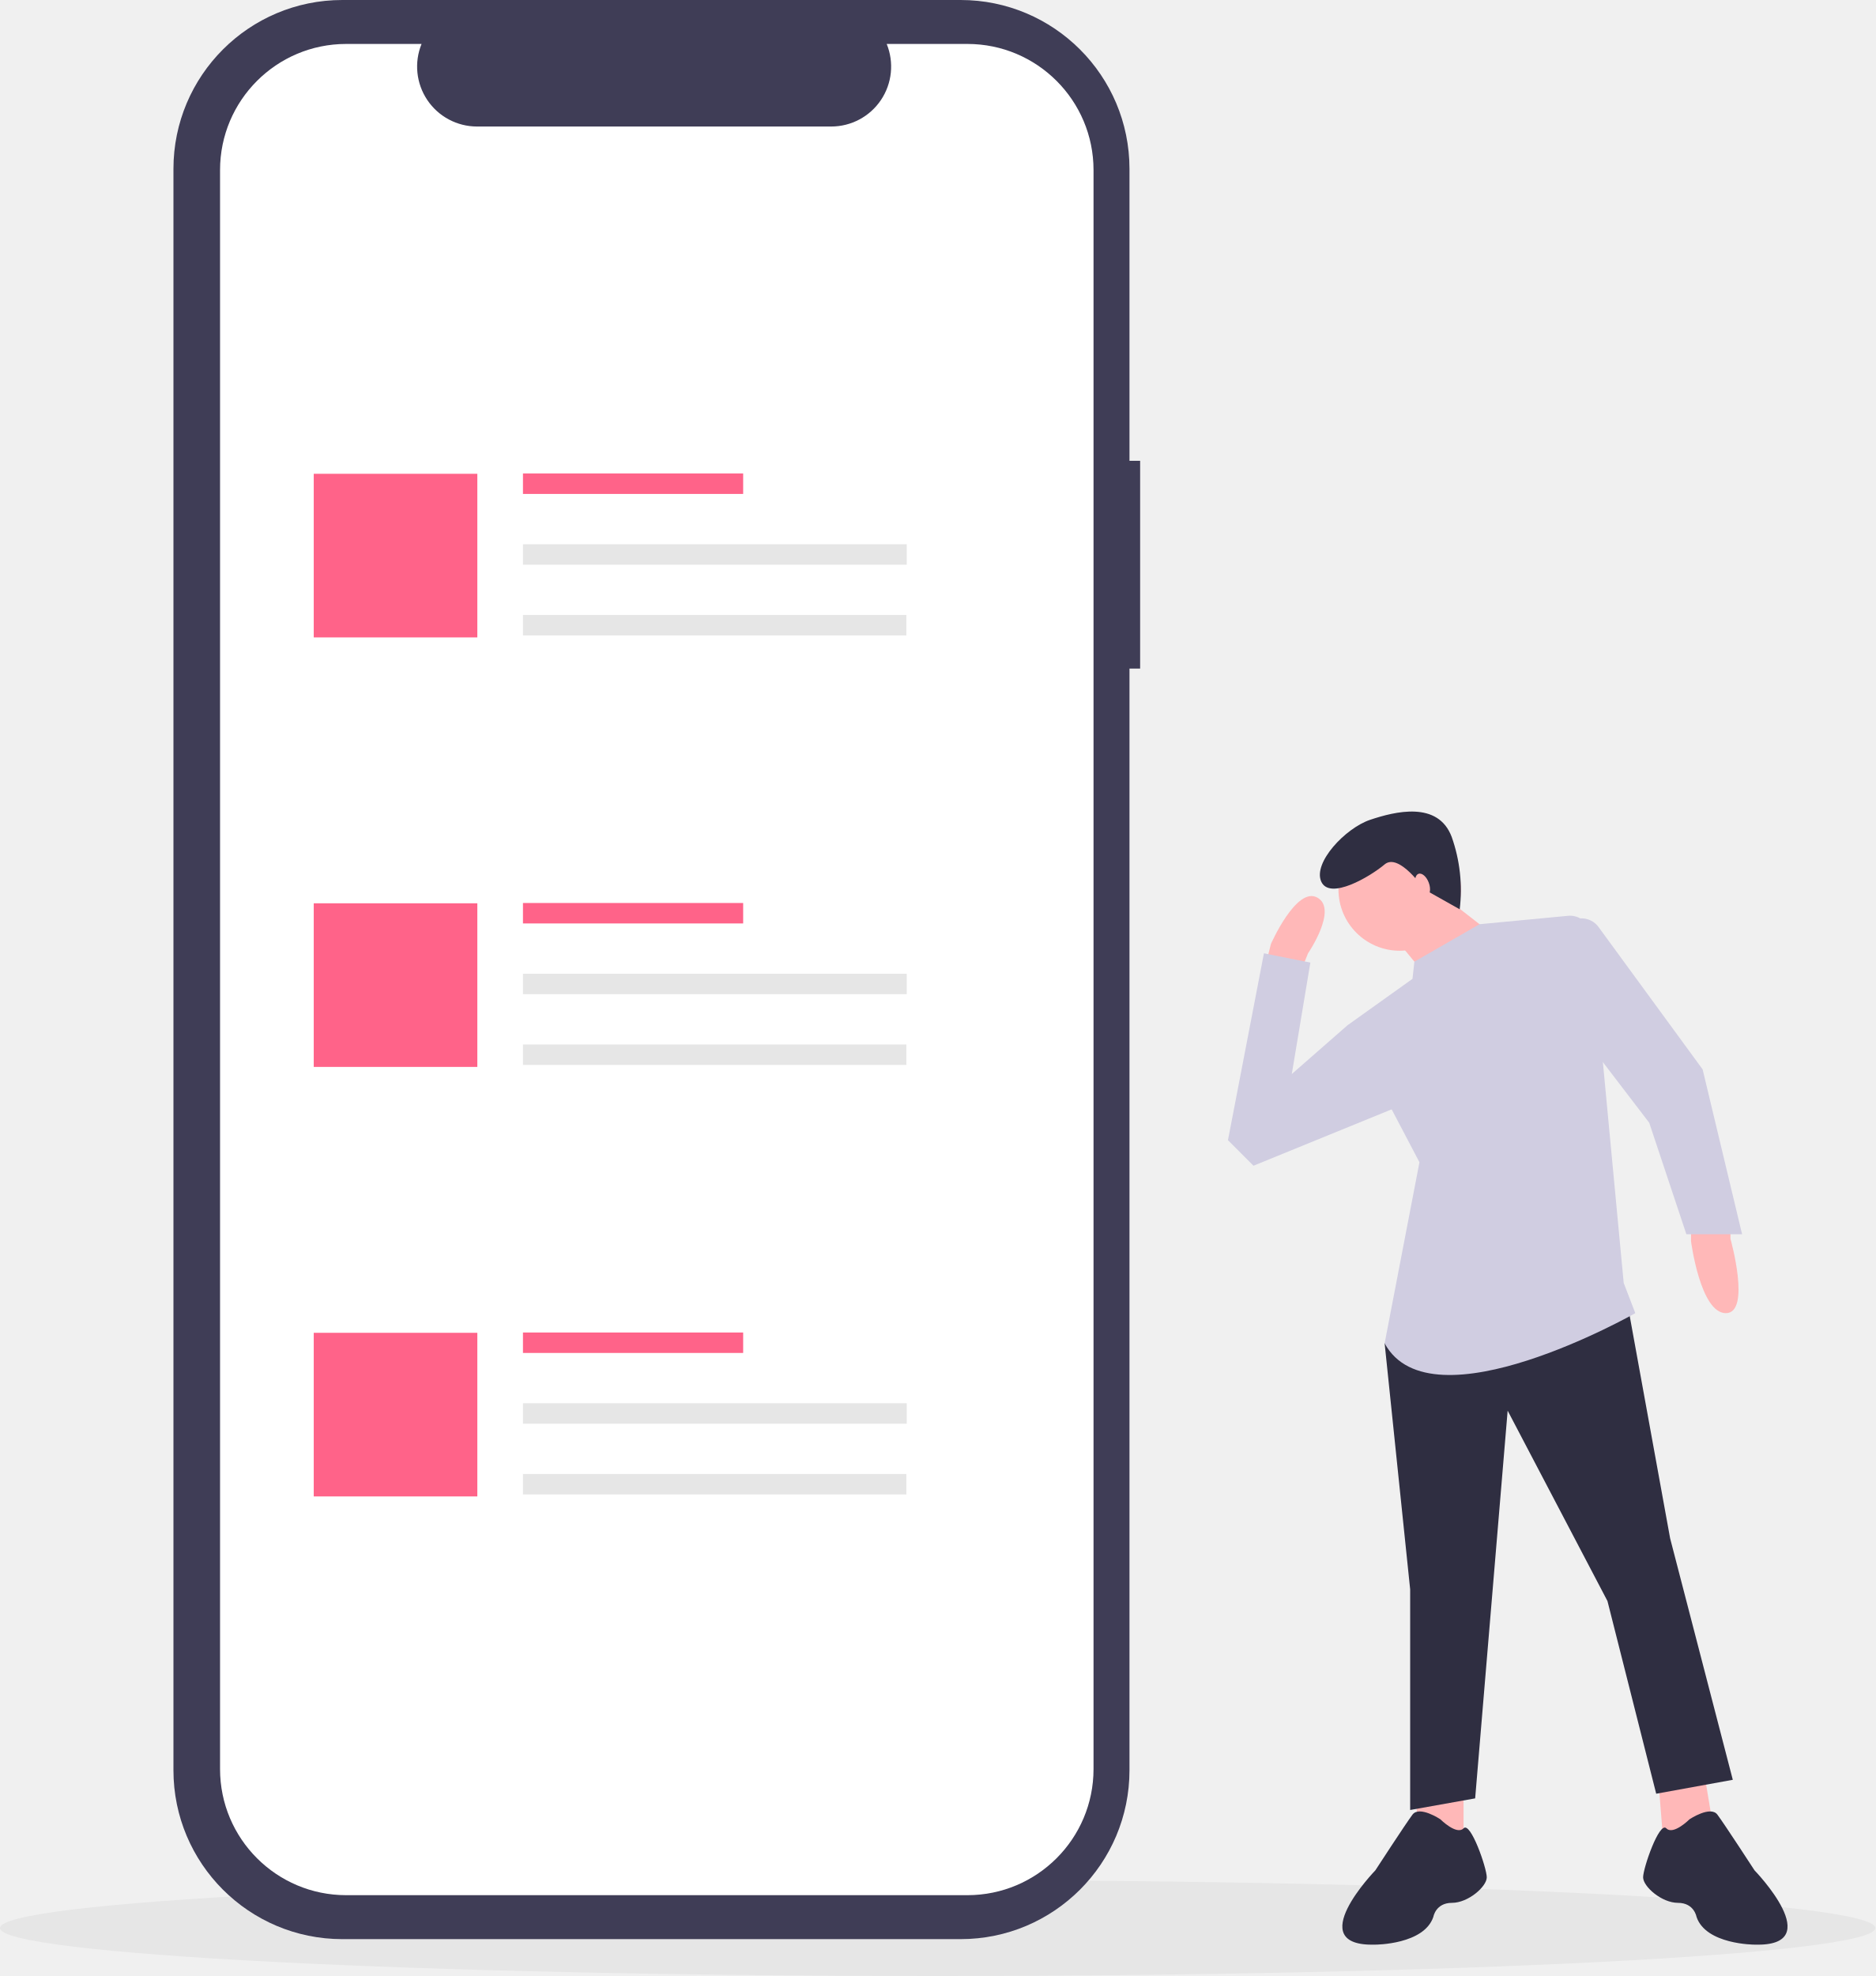
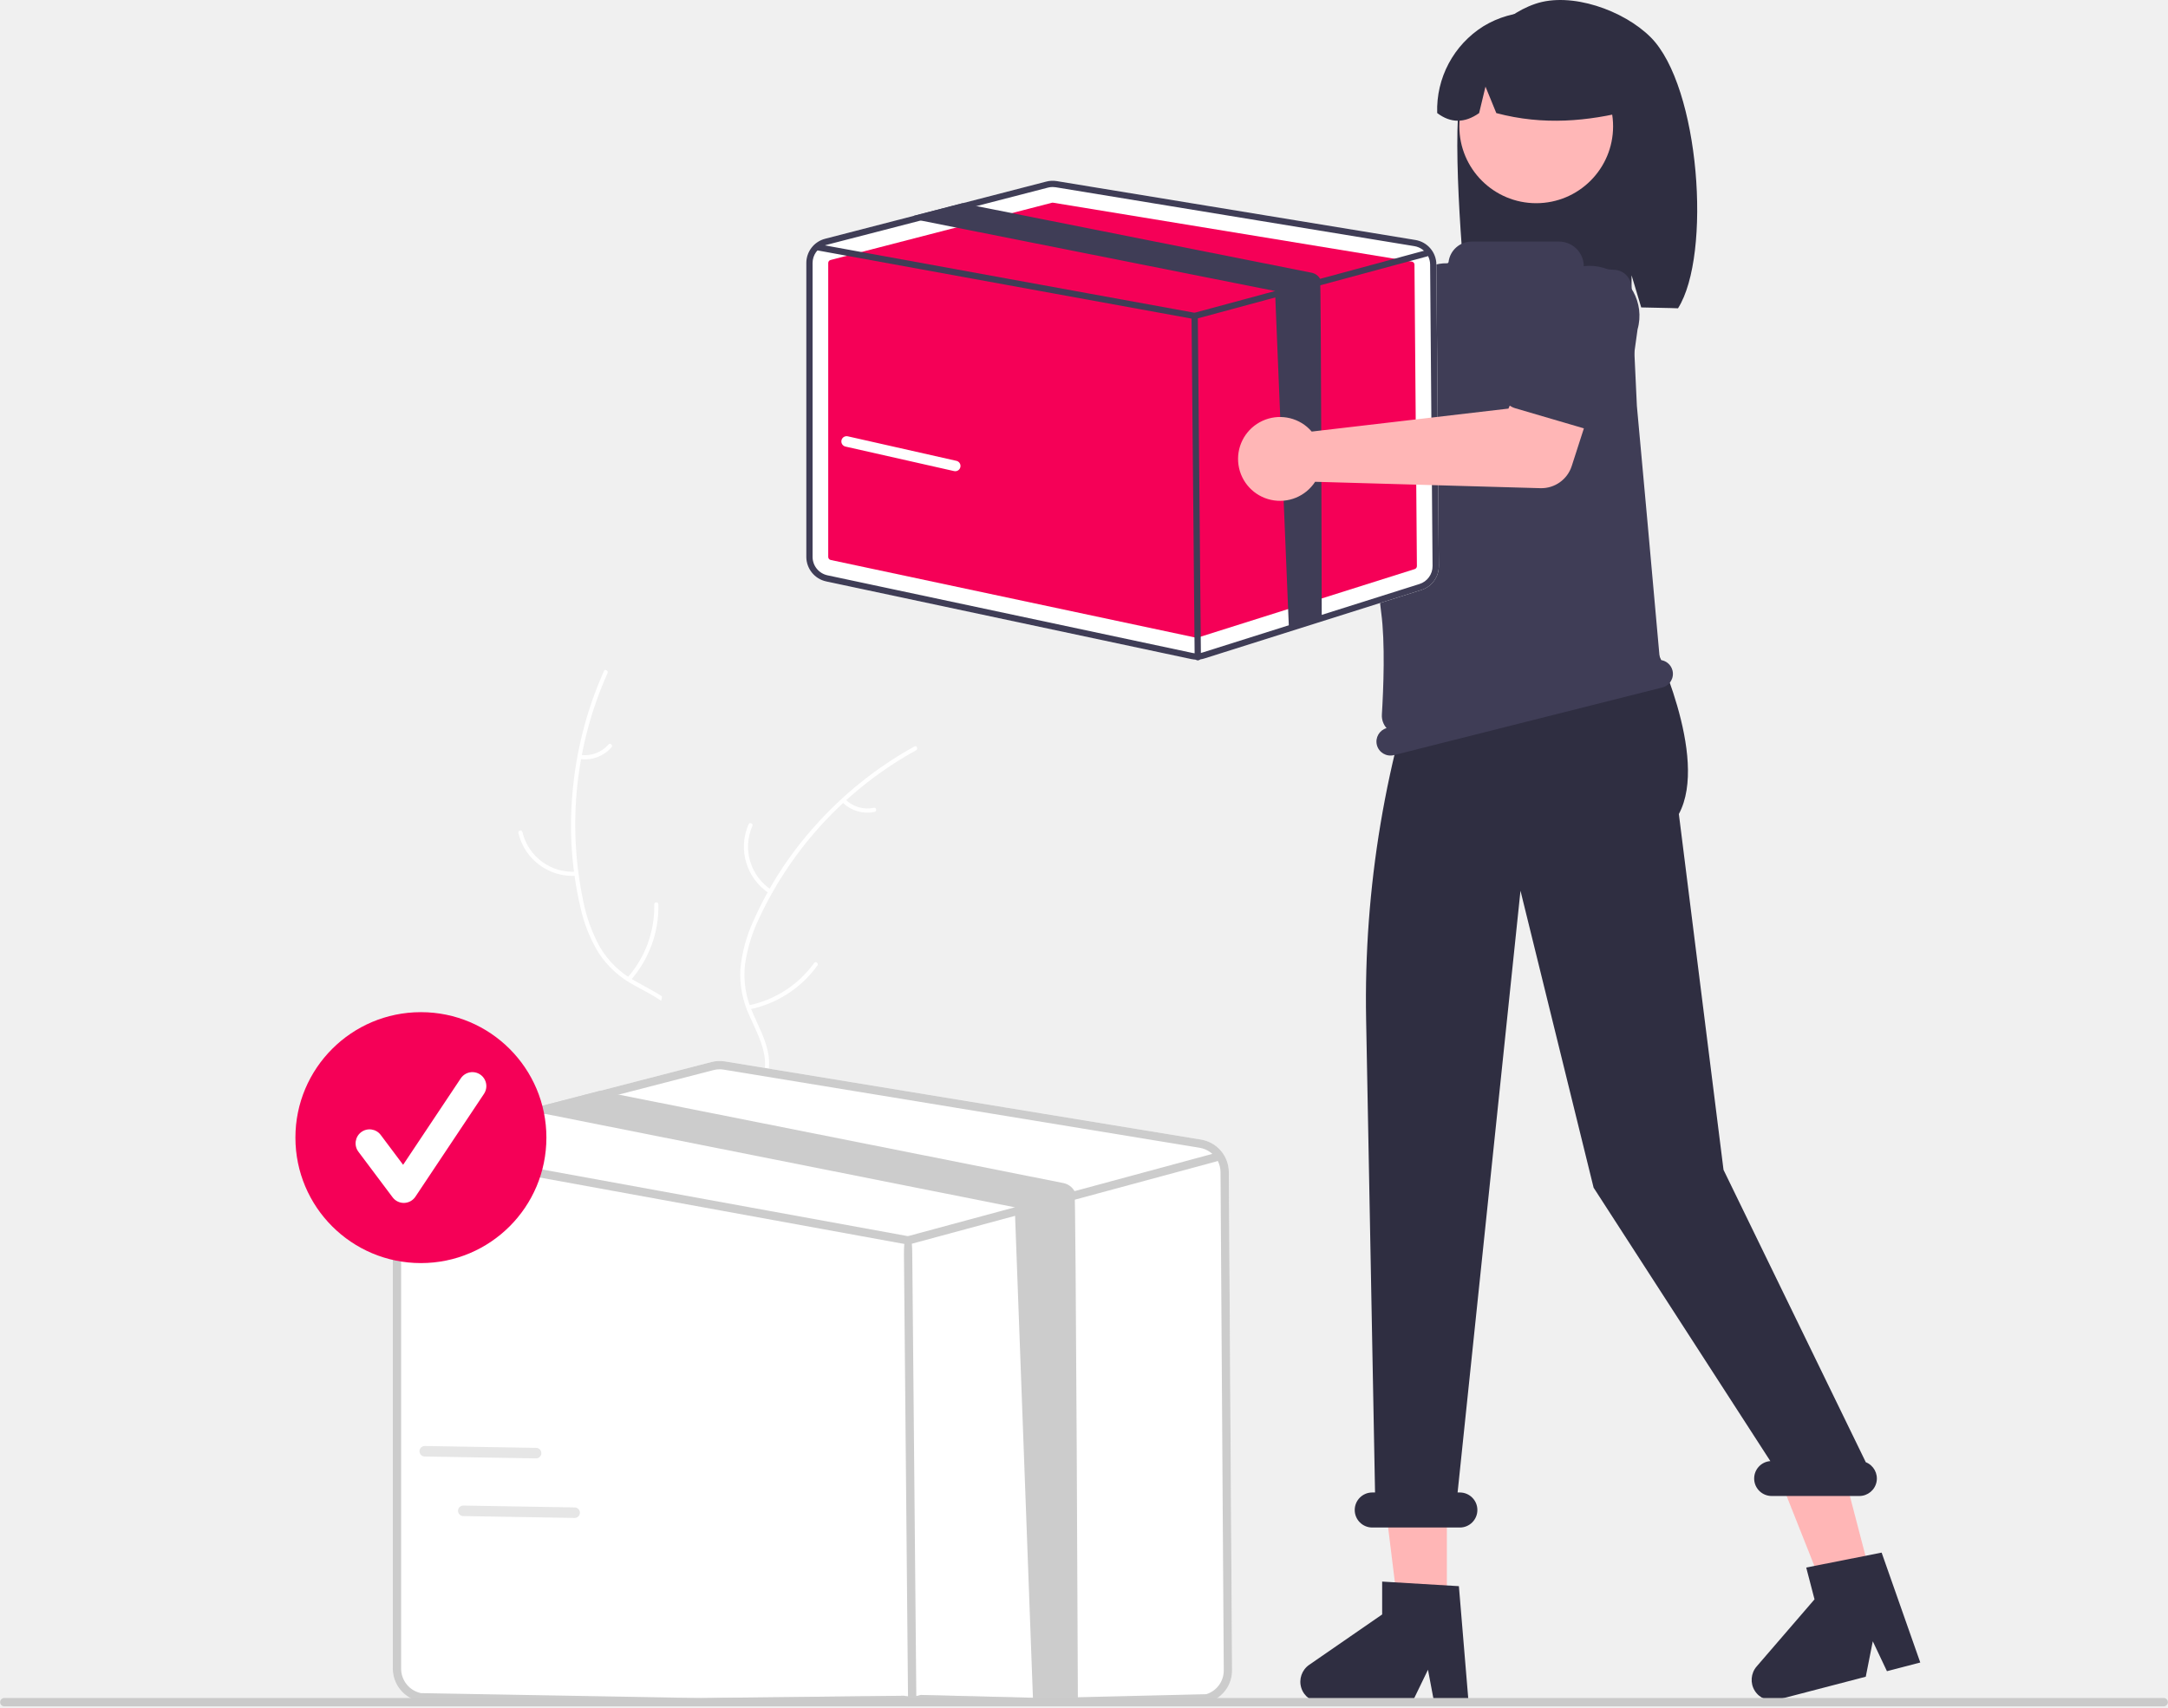
- <svg xmlns="http://www.w3.org/2000/svg" id="b5708c2f-4f88-4c73-bc81-55ebbc869fb7" data-name="Layer 1" width="704" height="741.617" viewBox="0 0 704 741.617">
-   <ellipse cx="352" cy="723.617" rx="352" ry="18" fill="#e6e6e6" />
-   <path d="M897.612,539.794v4.357s7.842,27.883-1.743,27.883-13.07-27.011-13.07-27.011v-5.228Z" transform="translate(-248 -79.1915)" fill="#ffb8b8" />
-   <path d="M723.346,440.462l1.743-6.971s9.585-21.783,17.427-17.427-3.485,20.912-3.485,20.912l-1.743,4.357Z" transform="translate(-248 -79.1915)" fill="#ffb8b8" />
-   <polygon points="531.111 673.208 532.854 688.02 549.409 690.634 549.409 671.465 531.111 673.208" fill="#ffb8b8" />
-   <polygon points="622.601 668.851 624.343 690.634 643.513 688.02 640.027 667.108 622.601 668.851" fill="#ffb8b8" />
-   <polygon points="523.269 503.298 519.784 504.169 529.368 596.53 529.368 679.307 553.765 674.95 565.964 529.438 603.431 600.887 621.729 673.208 650.483 667.98 626.957 577.361 611.273 491.099 523.269 503.298" fill="#2f2e41" />
-   <path d="M788.696,761.984s-7.842-5.228-10.456-1.743-13.941,20.912-13.941,20.912-27.883,28.754,0,27.883c0,0,18.298,0,21.783-10.456,0,0,.871-5.228,6.971-5.228s13.07-6.099,13.07-9.585-6.099-21.083-8.713-18.384S788.696,761.984,788.696,761.984Z" transform="translate(-248 -79.1915)" fill="#2f2e41" />
-   <path d="M882.242,761.984s7.842-5.228,10.456-1.743,13.941,20.912,13.941,20.912,27.883,28.754,0,27.883c0,0-18.298,0-21.783-10.456,0,0-.871-5.228-6.971-5.228s-13.07-6.099-13.07-9.585,6.099-21.083,8.713-18.384S882.242,761.984,882.242,761.984Z" transform="translate(-248 -79.1915)" fill="#2f2e41" />
-   <circle cx="525.447" cy="333.824" r="23" fill="#ffb8b8" />
-   <polygon points="523.705 352.122 535.903 366.934 557.686 348.636 542.003 336.438 523.705 352.122" fill="#ffb8b8" />
-   <path d="M778.24,446.562l.712-6.448,24.46-14.054,33.229-3.153a7.85,7.85,0,0,1,8.557,7.078l12.332,130.722,4.357,11.327S785.21,615.6,767.784,583.361l13.07-67.964-27.011-51.409Z" transform="translate(-248 -79.1915)" fill="#d0cde1" />
-   <path d="M837.49,424.778a7.157,7.157,0,0,0,1.552-.442,7.876,7.876,0,0,1,9.014,2.744L887.156,480.544l14.813,61.865h-20.912l-13.941-41.824L844.461,470.959Z" transform="translate(-248 -79.1915)" fill="#d0cde1" />
-   <polygon points="512.813 383.054 505.842 384.797 484.93 403.095 491.901 361.271 474.474 357.785 460.969 427.928 470.553 437.512 525.012 415.293 512.813 383.054" fill="#d0cde1" />
-   <path d="M782.606,412.94s-9.448-13.874-14.855-9.306-20.567,13.529-23.761,6.436,9.082-20.086,18.347-23.193,25.534-7.235,30.637,6.463a59.901,59.901,0,0,1,2.994,27.124Z" transform="translate(-248 -79.1915)" fill="#2f2e41" />
-   <ellipse cx="782.024" cy="411.379" rx="2.5" ry="4.5" transform="translate(-341.491 212.7407) rotate(-19.97743)" fill="#ffb8b8" />
-   <path d="M676,252.139h-3.999V142.593A63.402,63.402,0,0,0,608.599,79.192H376.513a63.402,63.402,0,0,0-63.402,63.402V743.568a63.402,63.402,0,0,0,63.402,63.402H608.599a63.402,63.402,0,0,0,63.402-63.402V330.115H676Z" transform="translate(-248 -79.1915)" fill="#3f3d56" />
-   <path d="M611.157,95.686h-30.295A22.495,22.495,0,0,1,560.035,126.677H427.076a22.495,22.495,0,0,1-20.827-30.991H377.953a47.348,47.348,0,0,0-47.348,47.348V743.127a47.348,47.348,0,0,0,47.348,47.348h233.204a47.348,47.348,0,0,0,47.348-47.348V143.034A47.348,47.348,0,0,0,611.157,95.686Z" transform="translate(-248 -79.1915)" fill="#fff" />
-   <rect x="196.318" y="177.704" width="82.66" height="7.676" fill="#ff6389" />
-   <rect x="196.318" y="204.259" width="144.069" height="7.676" fill="#e6e6e6" />
-   <rect x="196.318" y="230.813" width="143.928" height="7.676" fill="#e6e6e6" />
-   <rect x="117.778" y="177.818" width="61.409" height="61.409" fill="#ff6389" />
-   <rect x="196.318" y="338.904" width="82.66" height="7.676" fill="#ff6389" />
-   <rect x="196.318" y="365.458" width="144.069" height="7.676" fill="#e6e6e6" />
-   <rect x="196.318" y="392.012" width="143.928" height="7.676" fill="#e6e6e6" />
-   <rect x="117.778" y="339.018" width="61.409" height="61.409" fill="#ff6389" />
-   <rect x="196.318" y="500.103" width="82.66" height="7.676" fill="#ff6389" />
-   <rect x="196.318" y="526.657" width="144.069" height="7.676" fill="#e6e6e6" />
-   <rect x="196.318" y="553.212" width="143.928" height="7.676" fill="#e6e6e6" />
-   <rect x="117.778" y="500.217" width="61.409" height="61.409" fill="#ff6389" />
+ <svg xmlns="http://www.w3.org/2000/svg" data-name="Layer 1" width="618.675" height="487.325" viewBox="0 0 618.675 487.325">
+   <path d="M439.195,470.558c-4.938-26.426,2.836-56.491,24.443-72.487a123.863,123.863,0,0,0,25.822,81.025c6.935,8.889,15.575,18.054,15.307,29.326-.167,7.014-3.96,13.547-8.958,18.47-4.999,4.922-11.156,8.471-17.24,11.965l-.947,1.473C459.786,520.214,444.132,496.984,439.195,470.558Z" transform="translate(-290.6623 -206.3375)" fill="#f0f0f0" />
+   <path d="M464.031,398.475a105.87,105.87,0,0,0-6.989,64.761,45.591,45.591,0,0,0,4.828,13.444,26.149,26.149,0,0,0,9.878,9.582c3.771,2.179,7.88,3.971,11.055,7.028a16.011,16.011,0,0,1,4.713,12.216c-.152,5.623-2.315,10.855-4.609,15.899-2.546,5.6-5.28,11.376-5.115,17.672.02.763-1.165.749-1.185-.012-.287-10.954,7.632-19.751,9.396-30.261.823-4.904.174-10.087-3.274-13.888-3.015-3.324-7.251-5.176-11.088-7.349a27.903,27.903,0,0,1-10.008-9.009,42.148,42.148,0,0,1-5.327-13.209,102.712,102.712,0,0,1-2.328-32.018,107.747,107.747,0,0,1,9.035-35.465c.31-.694,1.325-.081,1.017.609Z" transform="translate(-290.6623 -206.3375)" fill="#fff" />
+   <path d="M455.169,456.308a15.884,15.884,0,0,1-16.571-12.183c-.173-.742.972-1.046,1.146-.303a14.708,14.708,0,0,0,15.438,11.301c.76-.057.744,1.128-.012,1.185Z" transform="translate(-290.6623 -206.3375)" fill="#fff" />
+   <path d="M469.691,485.41a30.615,30.615,0,0,0,7.674-20.95c-.017-.763,1.168-.75,1.185.012a31.844,31.844,0,0,1-8.029,21.784c-.508.571-1.334-.279-.829-.847Z" transform="translate(-290.6623 -206.3375)" fill="#fff" />
+   <path d="M456.335,421.817a8.991,8.991,0,0,0,7.987-2.999c.5-.577,1.326.273.829.847a10.075,10.075,0,0,1-8.828,3.337.612.612,0,0,1-.586-.599.595.595,0,0,1,.599-.586Z" transform="translate(-290.6623 -206.3375)" fill="#fff" />
+   <path d="M551.996,419.93c-.302.369-.604.738-.904,1.117a118.407,118.407,0,0,0-10.837,15.858c-.252.427-.502.863-.742,1.296a124.827,124.827,0,0,0-14.565,43.589,121.222,121.222,0,0,0-1.111,18.385c.133,8.49.954,17.685-1.649,25.494a20.796,20.796,0,0,1-.937,2.397l-41.762,13.306c-.11-.017-.218-.025-.328-.042l-1.643.608c-.027-.317-.048-.646-.076-.963-.016-.184-.024-.37-.04-.554-.008-.123-.016-.247-.03-.358-.003-.041-.005-.082-.005-.114-.014-.111-.016-.215-.027-.317-.124-1.839-.239-3.681-.334-5.529-.003-.01-.003-.01.003-.022-.717-14.077-.265-28.337,2.337-42.075.078-.413.153-.836.251-1.255a115.675,115.675,0,0,1,5.115-18.17,102.26,102.26,0,0,1,4.124-9.49,85.036,85.036,0,0,1,15.437-21.648c12.459-12.681,28.834-21.235,46.381-21.505C551.104,419.931,551.544,419.927,551.996,419.93Z" transform="translate(-290.6623 -206.3375)" fill="#f0f0f0" />
+   <path d="M552.071,420.49a105.87,105.87,0,0,0-44.571,47.5,45.591,45.591,0,0,0-4.24,13.641,26.149,26.149,0,0,0,2.119,13.598c1.699,4.01,3.901,7.915,4.596,12.268a16.011,16.011,0,0,1-3.592,12.592c-3.507,4.398-8.384,7.273-13.252,9.92-5.405,2.938-11.065,5.904-14.724,11.031-.443.621-1.381-.103-.939-.723,6.365-8.919,17.985-11.175,25.722-18.505,3.61-3.42,6.212-7.949,5.747-13.06-.406-4.47-2.673-8.498-4.429-12.543a27.903,27.903,0,0,1-2.567-13.219,42.148,42.148,0,0,1,3.7-13.754,102.712,102.712,0,0,1,17.418-26.966,107.747,107.747,0,0,1,28.566-22.877c.666-.367,1.107.733.445,1.098Z" transform="translate(-290.6623 -206.3375)" fill="#fff" />
+   <path d="M510.176,461.33a15.884,15.884,0,0,1-5.896-19.705c.309-.697,1.406-.25,1.097.448a14.708,14.708,0,0,0,5.522,18.318c.641.412-.085,1.348-.723.939Z" transform="translate(-290.6623 -206.3375)" fill="#fff" />
+   <path d="M504.25,493.309a30.615,30.615,0,0,0,18.74-12.107c.445-.62,1.383.104.939.723a31.844,31.844,0,0,1-19.527,12.559c-.749.15-.897-1.026-.152-1.175Z" transform="translate(-290.6623 -206.3375)" fill="#fff" />
+   <path d="M531.873,434.493a8.991,8.991,0,0,0,8.183,2.414c.747-.16.894,1.017.152,1.175a10.075,10.075,0,0,1-9.058-2.651.612.612,0,0,1-.108-.831.595.595,0,0,1,.831-.108Z" transform="translate(-290.6623 -206.3375)" fill="#fff" />
+   <path d="M617.595,275.421a11.998,11.998,0,0,1,.273,1.869L666.832,305.538l11.901-6.851,12.688,16.61-19.89,14.177a9.119,9.119,0,0,1-10.94-.267l-50.491-39.832a11.965,11.965,0,1,1,7.495-13.953Z" transform="translate(-290.6623 -206.3375)" fill="#ffb6b6" />
+   <path d="M667.511,302.419a5.124,5.124,0,0,1,2.558-3.42l22.606-12.317a14.245,14.245,0,0,1,17.222,22.695l-18.118,18.406a5.129,5.129,0,0,1-7.75-.51L668.43,306.591A5.123,5.123,0,0,1,667.511,302.419Z" transform="translate(-290.6623 -206.3375)" fill="#3f3d56" />
+   <path d="M707.898,230.813c3.253-10.366,10.649-19.873,20.878-23.377,10.23-3.504,25.208,1.834,32.899,9.498,14.067,14.02,17.5,62.182,7.835,77.402-1.922-.102-8.556-.177-10.501-.25l-2.752-9.173v9.083c-15.186-.469-30.997-.175-46.815.128C708.023,283.349,704.645,241.179,707.898,230.813Z" transform="translate(-290.6623 -206.3375)" fill="#2f2e41" />
+   <polygon points="412.883 459.573 399.032 459.573 392.443 406.146 412.886 406.147 412.883 459.573" fill="#ffb6b6" />
+   <polygon points="534.137 450.96 520.734 454.453 500.881 404.416 520.663 399.261 534.137 450.96" fill="#ffb6b6" />
+   <polygon points="457.805 131.433 460.944 139.593 460.316 147.753 398.892 169.028 401.94 133.316 408.844 125.155 457.805 131.433" fill="#ffb6b6" />
+   <circle cx="438.384" cy="36.061" r="21.938" fill="#ffb7b7" />
+   <path d="M713.972,213.831a27.555,27.555,0,0,1,41.894,24.048c-11.959,3.056-24.702,4.335-38.207.736l-3.087-7.555-1.82,7.561q-6.197,4.359-11.963-.016A28.135,28.135,0,0,1,713.972,213.831Z" transform="translate(-290.6623 -206.3375)" fill="#2f2e41" />
+   <path d="M709.742,692.211h-9.829l-1.754-9.279-4.493,9.279H667.597a5.86,5.86,0,0,1-3.33-10.682l20.817-14.377V657.771l21.896,1.307Z" transform="translate(-290.6623 -206.3375)" fill="#2f2e41" />
+   <path d="M838.644,680.868l-9.511,2.479-4.038-8.537-2.007,10.113-25.225,6.575a5.86,5.86,0,0,1-5.916-9.497l16.518-19.163-2.366-9.078,21.518-4.258Z" transform="translate(-290.6623 -206.3375)" fill="#2f2e41" />
+   <path d="M823.1,623.699l-40.601-83.448L769.753,438.685c8.788-16.32-7.532-49.529-7.532-49.529V375.213L699,387.14v0a303.467,303.467,0,0,0-18.492,110.188L683.055,632.338h-.799a5,5,0,0,0,0,10h25a5,5,0,1,0,0-10h-.645l17.947-171.757,20.868,84.758,50.43,78.039a4.987,4.987,0,0,0,.4,9.96h25a4.995,4.995,0,0,0,1.844-9.639Z" transform="translate(-290.6623 -206.3375)" fill="#2f2e41" />
+   <path d="M767.936,397.704h-0a3.987,3.987,0,0,0-3.605-2.995c-.833-9.527-6.339-70.629-6.549-72.421l-.008-.076-1.594-34.058a5.037,5.037,0,0,0-4.703-4.79l-8.421-.55a.446.446,0,0,1-.431-.445,7.081,7.081,0,0,0-7.081-7.081H710.613a6.63,6.63,0,0,0-6.576,5.804.44.44,0,0,1-.448.396l-.003-0a11.845,11.845,0,0,0-11.915,9.824c-3.408,19.831-10.239,64.84-6.862,89.862,1.176,8.711.641,21.812.197,29.1a5.365,5.365,0,0,0,1.336,3.89,3.992,3.992,0,0,0-2.766,4.808h0a4,4,0,0,0,4.856,2.901l76.603-19.311A4,4,0,0,0,767.936,397.704Z" transform="translate(-290.6623 -206.3375)" fill="#3f3d56" />
+   <path d="M641.331,540.887a9.464,9.464,0,0,0-7.945-9.281L497.571,509.303a9.463,9.463,0,0,0-3.913.174l-31.829,8.23-18.262,4.728-33.703,8.712a9.494,9.494,0,0,0-7.107,9.187V682.648a9.535,9.535,0,0,0,7.511,9.274L548.603,690.355a9.217,9.217,0,0,0,1.976.205,9.469,9.469,0,0,0,2.854-.435l82.189,2.045a9.448,9.448,0,0,0,6.633-9.123Z" transform="translate(-290.6623 -206.3375)" fill="#fff" />
+   <path d="M641.331,540.887a9.464,9.464,0,0,0-7.945-9.281L497.571,509.303a9.463,9.463,0,0,0-3.913.174l-31.829,8.23-18.262,4.728-33.703,8.712a9.494,9.494,0,0,0-7.107,9.187V682.648a9.535,9.535,0,0,0,7.511,9.274L548.603,690.355a9.217,9.217,0,0,0,1.976.205,9.469,9.469,0,0,0,2.854-.435l82.189,2.045a9.448,9.448,0,0,0,6.633-9.123ZM634.911,689.91l-82.189,1.955a7.214,7.214,0,0,1-3.621.174l-138.344-2.433a7.153,7.153,0,0,1-5.629-6.957V540.334a7.123,7.123,0,0,1,4.664-6.68,5.911,5.911,0,0,1,.664-.206l35.655-9.218,21.085-5.455,27.054-6.997a6.782,6.782,0,0,1,1.779-.229,7.036,7.036,0,0,1,1.154.095L632.998,533.946a7.136,7.136,0,0,1,5.17,3.739,7.116,7.116,0,0,1,.791,3.218l.925,142.16A7.09,7.09,0,0,1,634.911,689.91Z" transform="translate(-290.6623 -206.3375)" fill="#ccc" />
+   <path d="M638.168,537.686a1.03,1.03,0,0,1-.3.134l-39.948,10.799-12.436,3.36L550.113,561.537a1.372,1.372,0,0,1-.308.04,1.935,1.935,0,0,1-.213-.016L406.97,535.559l-.474-.087a1.189,1.189,0,0,1,.427-2.34l2.87.522,139.965,25.52,30.485-8.238,17.053-4.609,39.332-10.633.625-.166a1.192,1.192,0,0,1,1.384.648.926.926,0,0,1,.071.19A1.189,1.189,0,0,1,638.168,537.686Z" transform="translate(-290.6623 -206.3375)" fill="#ccc" />
+   <path d="M550.991,690.838c-.65,0-1.18-.523-1.186,2.825l-1.186-129.261c-.006-4.655.52-5.191,1.175-5.197h.011c.65,0,1.18.523,1.186,5.175l1.186,129.261c.006-3.345-.52-2.809-1.175-2.803Z" transform="translate(-290.6623 -206.3375)" fill="#ccc" />
+   <path d="M598.256,692.338l-12.772.135L580.242,550.936,446.499,524.325a3.073,3.073,0,0,1-.387-.095,4.715,4.715,0,0,1-2.546-1.795l18.262-4.728,5.368,1.067,126.905,25.243a4.718,4.718,0,0,1,3.194,2.308C597.69,547.014,598.248,691.515,598.256,692.338Z" transform="translate(-290.6623 -206.3375)" fill="#ccc" />
+   <path d="M700.559,281.827a7.133,7.133,0,0,0-5.988-6.995L592.213,258.024a7.132,7.132,0,0,0-2.949.131l-23.988,6.203-13.764,3.563-25.4,6.566a7.155,7.155,0,0,0-5.356,6.924v83.892a7.186,7.186,0,0,0,5.66,6.989L630.674,394.474a6.947,6.947,0,0,0,1.49.155,7.136,7.136,0,0,0,2.151-.328l61.942-19.561a7.121,7.121,0,0,0,4.999-6.876Z" transform="translate(-290.6623 -206.3375)" fill="#fff" />
+   <path d="M591.054,264.184a.866.866,0,0,0-.221.029l-63.152,16.332a.893.893,0,0,0-.669.864v83.891a.897.897,0,0,0,.707.873l104.258,22.182a.901.901,0,0,0,.455-.022l61.943-19.56a.888.888,0,0,0,.623-.859l-.694-86.037a.891.891,0,0,0-.748-.873L591.199,264.196A.929.929,0,0,0,591.054,264.184Z" transform="translate(-290.6623 -206.3375)" fill="#f50057" />
+   <path d="M700.559,281.827a7.133,7.133,0,0,0-5.988-6.995L592.213,258.024a7.132,7.132,0,0,0-2.949.131l-23.988,6.203-13.764,3.563-25.4,6.566a7.155,7.155,0,0,0-5.356,6.924v83.892a7.186,7.186,0,0,0,5.66,6.989L630.674,394.474a6.947,6.947,0,0,0,1.49.155,7.136,7.136,0,0,0,2.151-.328l61.942-19.561a7.121,7.121,0,0,0,4.999-6.876Zm-4.838,91.209-61.942,19.561a5.437,5.437,0,0,1-2.729.131L526.786,370.546a5.391,5.391,0,0,1-4.242-5.243V281.41a5.369,5.369,0,0,1,3.515-5.035,4.454,4.454,0,0,1,.5-.155l26.872-6.947,15.891-4.111,20.389-5.273a5.111,5.111,0,0,1,1.341-.173,5.303,5.303,0,0,1,.87.071l102.357,16.808a5.378,5.378,0,0,1,3.897,2.818,5.363,5.363,0,0,1,.596,2.425l.697,86.037A5.344,5.344,0,0,1,695.72,373.036Z" transform="translate(-290.6623 -206.3375)" fill="#3f3d56" />
+   <path d="M698.175,279.414a.776.776,0,0,1-.226.101l-30.107,8.139-9.372,2.532L631.812,297.39a1.034,1.034,0,0,1-.232.03,1.458,1.458,0,0,1-.161-.012L523.932,277.811l-.358-.066a.896.896,0,0,1,.322-1.764l2.163.393L631.544,295.609,654.519,289.4l12.852-3.474,29.642-8.014.471-.125a.898.898,0,0,1,1.043.489.698.698,0,0,1,.054.143A.896.896,0,0,1,698.175,279.414Z" transform="translate(-290.6623 -206.3375)" fill="#3f3d56" />
+   <path d="M632.473,394.838a.894.894,0,0,1-.894-.886l-.894-97.418a.894.894,0,0,1,.886-.902h.008a.894.894,0,0,1,.894.886l.894,97.418a.894.894,0,0,1-.886.902Z" transform="translate(-290.6623 -206.3375)" fill="#3f3d56" />
+   <path d="M667.842,382.987l-9.372,2.532L654.519,289.4,553.723,269.344a2.316,2.316,0,0,1-.292-.071,3.553,3.553,0,0,1-1.919-1.353l13.764-3.563,4.046.804,95.642,19.025a3.555,3.555,0,0,1,2.407,1.74C667.669,286.445,667.836,382.367,667.842,382.987Z" transform="translate(-290.6623 -206.3375)" fill="#3f3d56" />
+   <path d="M663.643,328.184a11.997,11.997,0,0,1,1.335,1.337l56.146-6.557,5.46-12.6,20.093,5.755-7.499,23.246a9.119,9.119,0,0,1-8.937,6.315l-64.285-1.827a11.965,11.965,0,1,1-2.313-15.669Z" transform="translate(-290.6623 -206.3375)" fill="#ffb6b6" />
+   <path d="M719.808,320.055a5.124,5.124,0,0,1,.011-4.271l10.788-23.374a14.245,14.245,0,0,1,27.363,7.932l-3.553,25.582a5.129,5.129,0,0,1-6.523,4.216l-24.86-7.285A5.124,5.124,0,0,1,719.808,320.055Z" transform="translate(-290.6623 -206.3375)" fill="#3f3d56" />
+   <path d="M908.147,693.379H291.853a1.191,1.191,0,0,1,0-2.381H908.147a1.191,1.191,0,0,1,0,2.381Z" transform="translate(-290.6623 -206.3375)" fill="#cacaca" />
+   <circle cx="120.113" cy="324.713" r="35.811" fill="#f50057" />
+   <path d="M405.89,549.688a3.982,3.982,0,0,1-3.186-1.594l-9.77-13.027a3.983,3.983,0,1,1,6.374-4.78l6.392,8.522L422.115,514.185a3.984,3.984,0,1,1,6.629,4.419L409.204,547.914a3.985,3.985,0,0,1-3.204,1.773C405.964,549.688,405.927,549.688,405.89,549.688Z" transform="translate(-290.6623 -206.3375)" fill="#fff" />
+   <path d="M563.257,340.838a1.512,1.512,0,0,1-.331-.037l-31-7a1.5,1.5,0,0,1,.66-2.927l31,7a1.5,1.5,0,0,1-.329,2.964Z" transform="translate(-290.6623 -206.3375)" fill="#fff" />
+   <path d="M443.951,622.574a1.513,1.513,0,0,1-.332.031l-31.776-.535a1.5,1.5,0,0,1,.05-3l31.776.535a1.5,1.5,0,0,1,.282,2.969Z" transform="translate(-290.6623 -206.3375)" fill="#e6e6e6" />
+   <path d="M454.951,639.574a1.513,1.513,0,0,1-.332.031l-31.776-.535a1.5,1.5,0,0,1,.05-3l31.776.535a1.5,1.5,0,0,1,.282,2.969Z" transform="translate(-290.6623 -206.3375)" fill="#e6e6e6" />
</svg>
